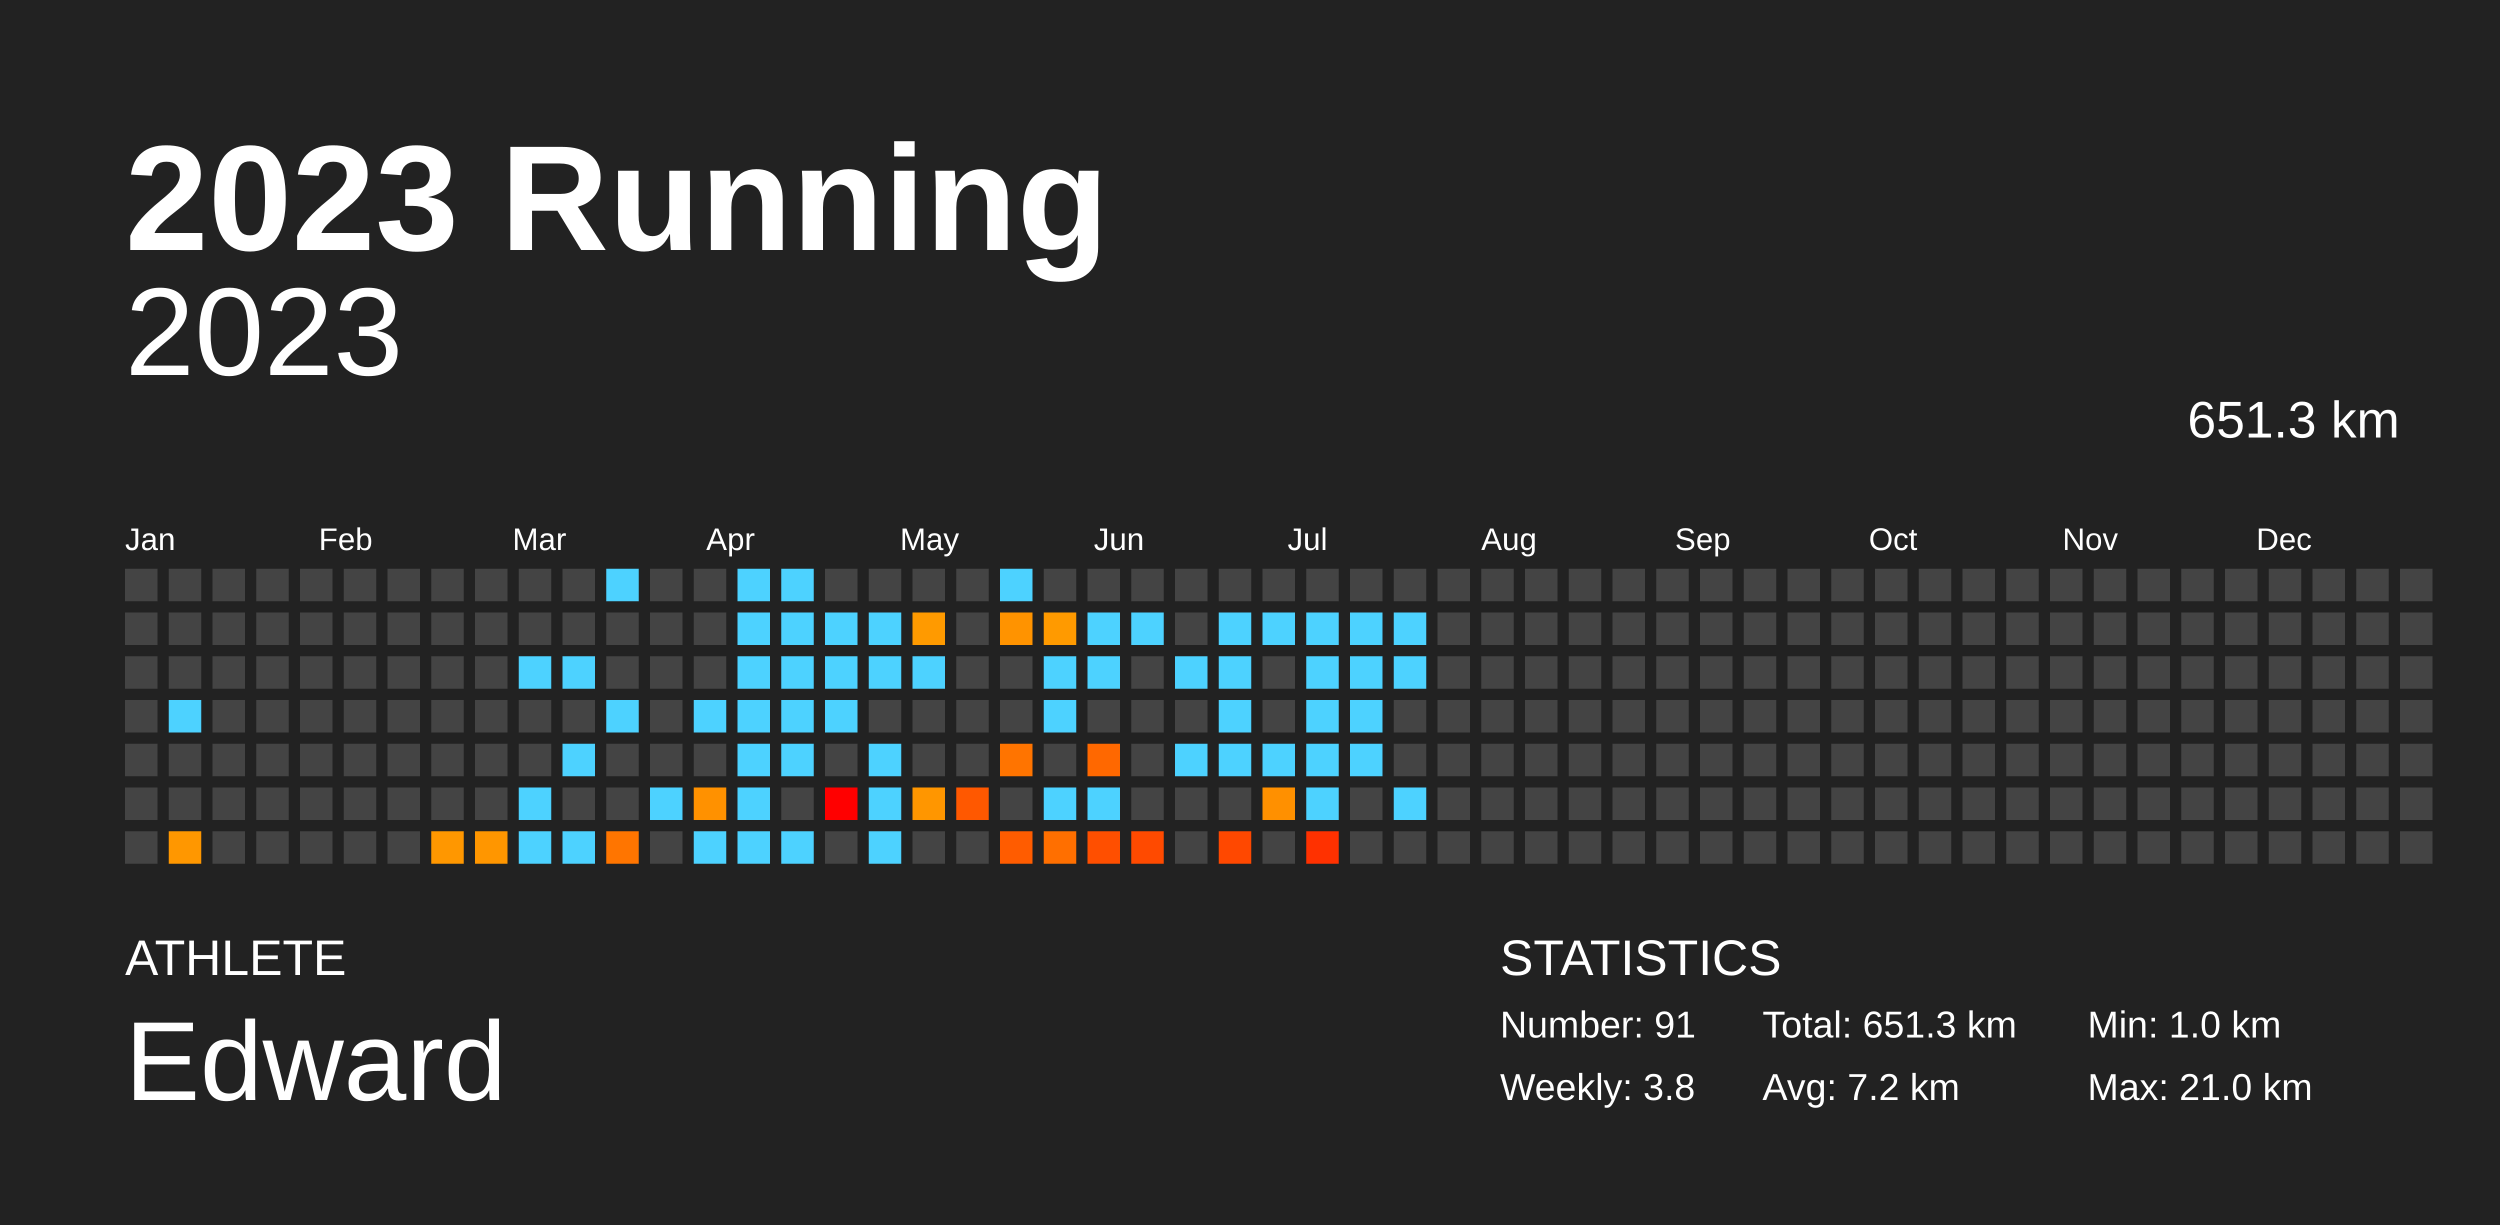
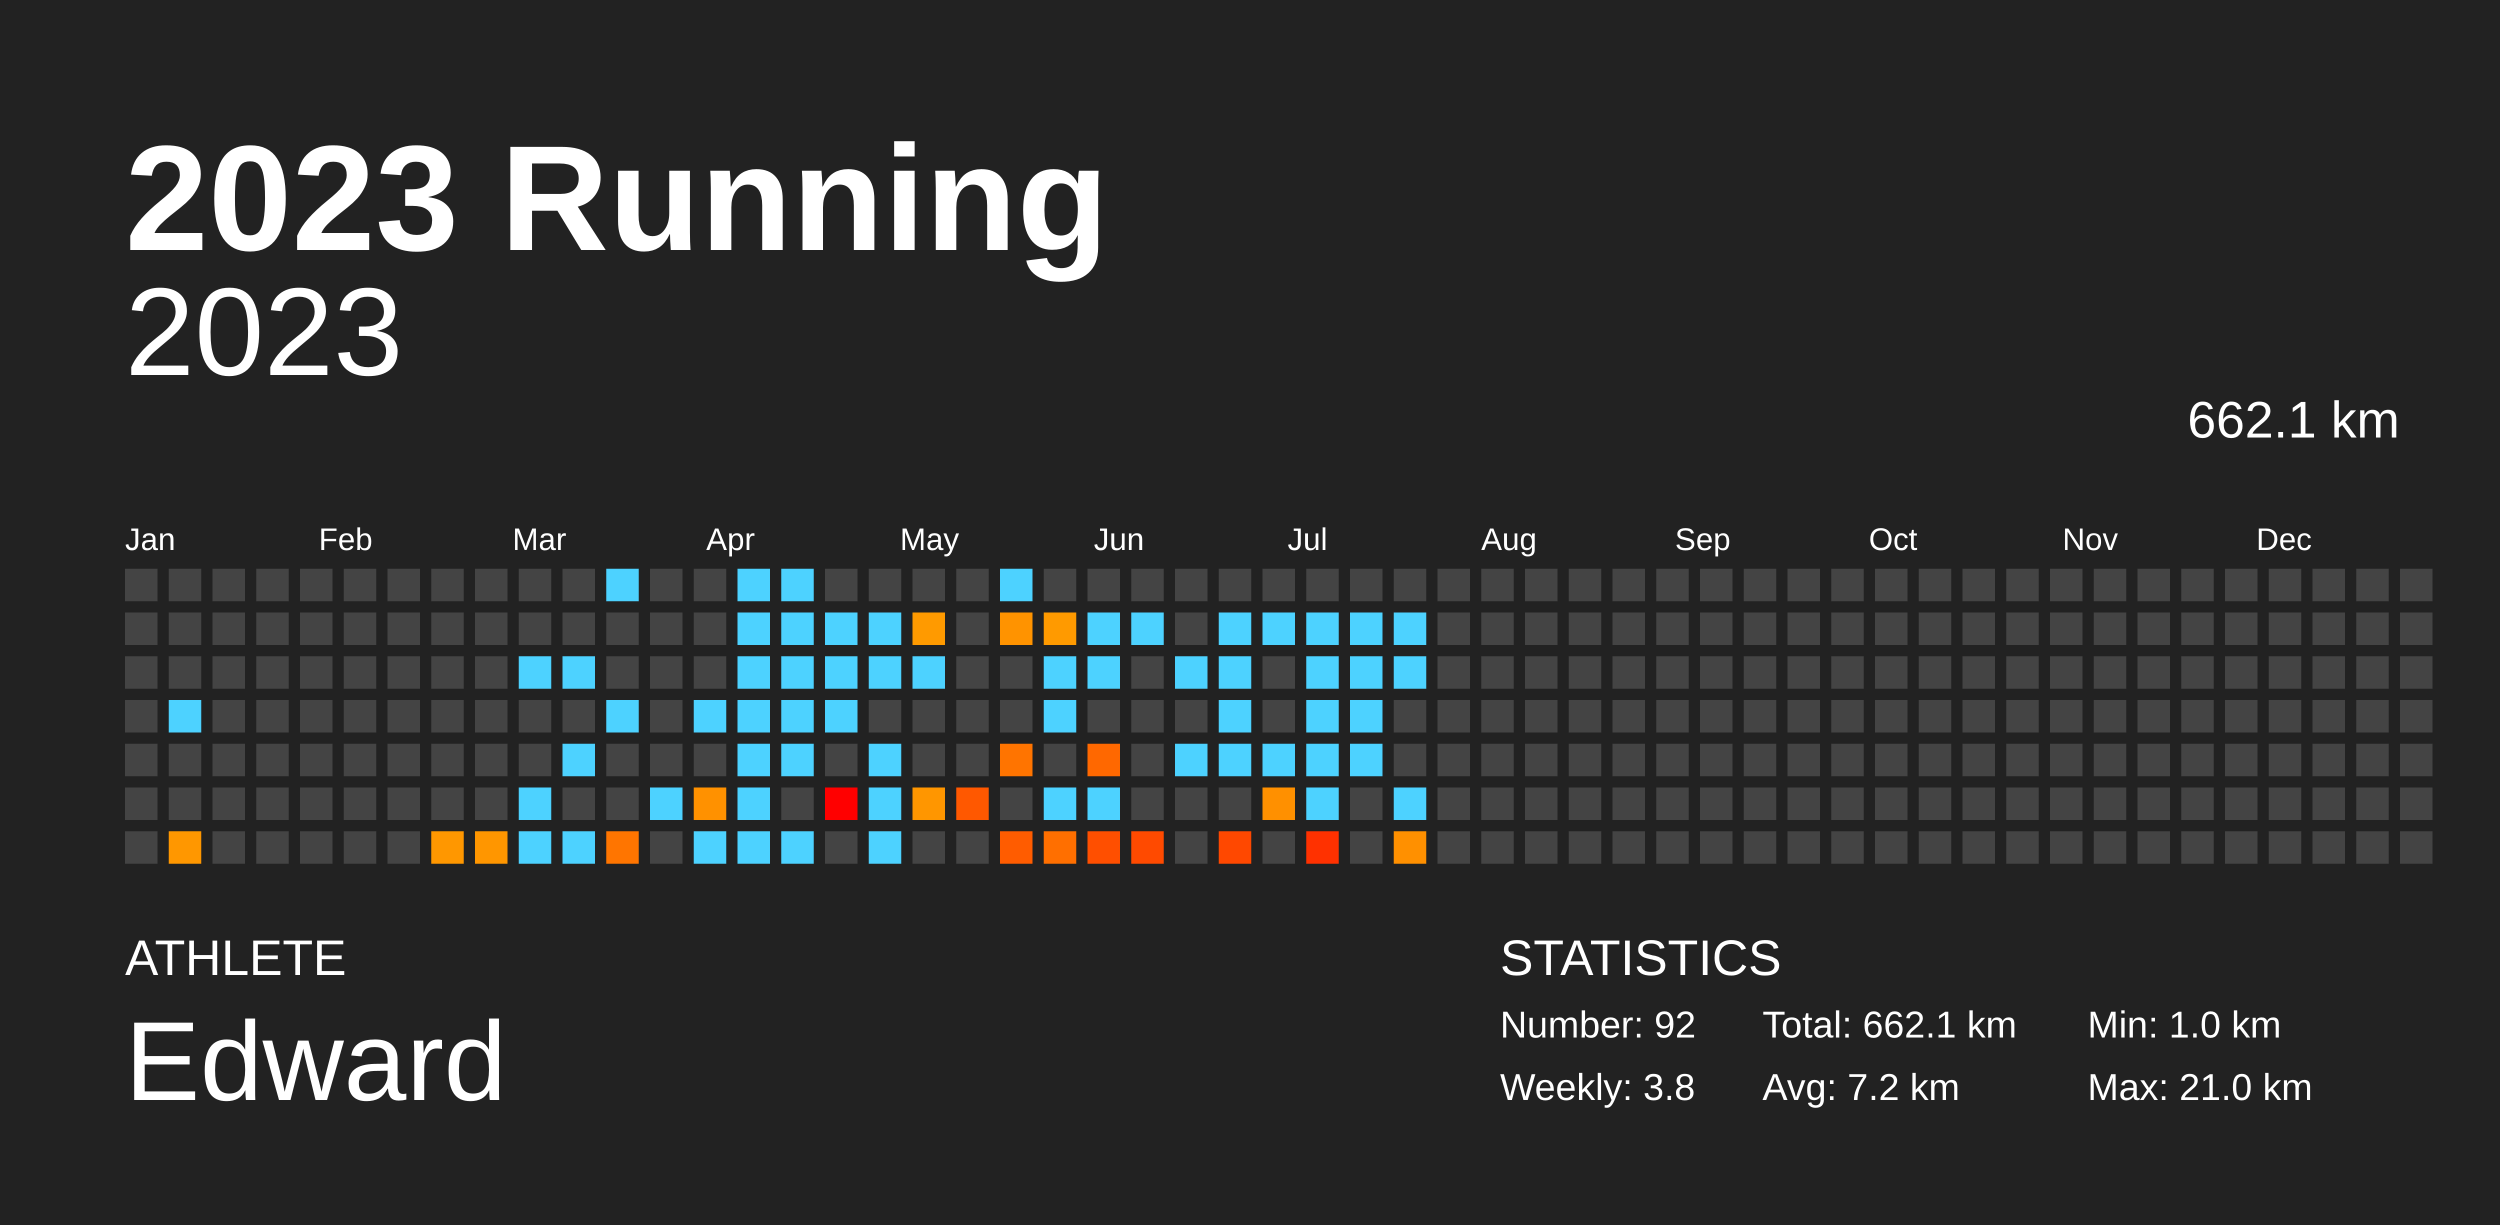
<svg xmlns="http://www.w3.org/2000/svg" baseProfile="full" height="98mm" version="1.1" viewBox="0,0,200,98" width="200mm">
  <defs />
  <rect fill="#222222" height="98" width="200" x="0" y="0" />
  <text fill="#FFFFFF" style="font-size:12px; font-family:Arial; font-weight:bold;" x="10" y="20">2023 Running</text>
  <text fill="#FFFFFF" style="font-size:4px; font-family:Arial" x="10" y="78">ATHLETE</text>
  <text fill="#FFFFFF" style="font-size:9px; font-family:Arial" x="10" y="88">Edward</text>
  <text fill="#FFFFFF" style="font-size:4px; font-family:Arial" x="120" y="78">STATISTICS</text>
-   <text fill="#FFFFFF" style="font-size:3px; font-family:Arial" x="120" y="83">Number: 91</text>
+   <text fill="#FFFFFF" style="font-size:3px; font-family:Arial" x="120" y="83">Number: 92</text>
  <text fill="#FFFFFF" style="font-size:3px; font-family:Arial" x="120" y="88">Weekly: 3.8</text>
-   <text fill="#FFFFFF" style="font-size:3px; font-family:Arial" x="141" y="83">Total: 651.3 km</text>
+   <text fill="#FFFFFF" style="font-size:3px; font-family:Arial" x="141" y="83">Total: 662.1 km</text>
  <text fill="#FFFFFF" style="font-size:3px; font-family:Arial" x="141" y="88">Avg: 7.2 km</text>
  <text fill="#FFFFFF" style="font-size:3px; font-family:Arial" x="167" y="83">Min: 1.0 km</text>
  <text fill="#FFFFFF" style="font-size:3px; font-family:Arial" x="167" y="88">Max: 21.0 km</text>
  <text alignment-baseline="hanging" fill="#FFFFFF" style="font-size:10.0px; font-family:Arial;" x="10" y="30">2023</text>
-   <text alignment-baseline="hanging" fill="#FFFFFF" style="font-size:4.125px; font-family:Arial;" x="175" y="35">651.3 km</text>
+   <text alignment-baseline="hanging" fill="#FFFFFF" style="font-size:4.125px; font-family:Arial;" x="175" y="35">662.1 km</text>
  <text fill="#FFFFFF" style="font-size:2.5px; font-family:Arial" x="10.0" y="44">Jan</text>
  <text fill="#FFFFFF" style="font-size:2.5px; font-family:Arial" x="25.5" y="44">Feb</text>
  <text fill="#FFFFFF" style="font-size:2.5px; font-family:Arial" x="41.0" y="44">Mar</text>
  <text fill="#FFFFFF" style="font-size:2.5px; font-family:Arial" x="56.5" y="44">Apr</text>
  <text fill="#FFFFFF" style="font-size:2.5px; font-family:Arial" x="72.0" y="44">May</text>
  <text fill="#FFFFFF" style="font-size:2.5px; font-family:Arial" x="87.5" y="44">Jun</text>
  <text fill="#FFFFFF" style="font-size:2.5px; font-family:Arial" x="103.0" y="44">Jul</text>
  <text fill="#FFFFFF" style="font-size:2.5px; font-family:Arial" x="118.5" y="44">Aug</text>
  <text fill="#FFFFFF" style="font-size:2.5px; font-family:Arial" x="134.0" y="44">Sep</text>
  <text fill="#FFFFFF" style="font-size:2.5px; font-family:Arial" x="149.5" y="44">Oct</text>
  <text fill="#FFFFFF" style="font-size:2.5px; font-family:Arial" x="165.0" y="44">Nov</text>
  <text fill="#FFFFFF" style="font-size:2.5px; font-family:Arial" x="180.5" y="44">Dec</text>
  <rect fill="#444444" height="2.6" width="2.6" x="10.0" y="45.5" />
  <rect fill="#444444" height="2.6" width="2.6" x="10.0" y="49.0" />
  <rect fill="#444444" height="2.6" width="2.6" x="10.0" y="52.5" />
  <rect fill="#444444" height="2.6" width="2.6" x="10.0" y="56.0" />
  <rect fill="#444444" height="2.6" width="2.6" x="10.0" y="59.5" />
  <rect fill="#444444" height="2.6" width="2.6" x="10.0" y="63.0" />
  <rect fill="#444444" height="2.6" width="2.6" x="10.0" y="66.5" />
  <rect fill="#444444" height="2.6" width="2.6" x="13.5" y="45.5" />
  <rect fill="#444444" height="2.6" width="2.6" x="13.5" y="49.0" />
  <rect fill="#444444" height="2.6" width="2.6" x="13.5" y="52.5" />
  <rect fill="#4dd2ff" height="2.6" width="2.6" x="13.5" y="56.0" />
  <rect fill="#444444" height="2.6" width="2.6" x="13.5" y="59.5" />
  <rect fill="#444444" height="2.6" width="2.6" x="13.5" y="63.0" />
  <rect fill="#ff9700" height="2.6" width="2.6" x="13.5" y="66.5" />
  <rect fill="#444444" height="2.6" width="2.6" x="17.0" y="45.5" />
  <rect fill="#444444" height="2.6" width="2.6" x="17.0" y="49.0" />
  <rect fill="#444444" height="2.6" width="2.6" x="17.0" y="52.5" />
  <rect fill="#444444" height="2.6" width="2.6" x="17.0" y="56.0" />
  <rect fill="#444444" height="2.6" width="2.6" x="17.0" y="59.5" />
  <rect fill="#444444" height="2.6" width="2.6" x="17.0" y="63.0" />
  <rect fill="#444444" height="2.6" width="2.6" x="17.0" y="66.5" />
  <rect fill="#444444" height="2.6" width="2.6" x="20.5" y="45.5" />
  <rect fill="#444444" height="2.6" width="2.6" x="20.5" y="49.0" />
  <rect fill="#444444" height="2.6" width="2.6" x="20.5" y="52.5" />
  <rect fill="#444444" height="2.6" width="2.6" x="20.5" y="56.0" />
  <rect fill="#444444" height="2.6" width="2.6" x="20.5" y="59.5" />
  <rect fill="#444444" height="2.6" width="2.6" x="20.5" y="63.0" />
  <rect fill="#444444" height="2.6" width="2.6" x="20.5" y="66.5" />
  <rect fill="#444444" height="2.6" width="2.6" x="24.0" y="45.5" />
  <rect fill="#444444" height="2.6" width="2.6" x="24.0" y="49.0" />
  <rect fill="#444444" height="2.6" width="2.6" x="24.0" y="52.5" />
  <rect fill="#444444" height="2.6" width="2.6" x="24.0" y="56.0" />
  <rect fill="#444444" height="2.6" width="2.6" x="24.0" y="59.5" />
  <rect fill="#444444" height="2.6" width="2.6" x="24.0" y="63.0" />
  <rect fill="#444444" height="2.6" width="2.6" x="24.0" y="66.5" />
  <rect fill="#444444" height="2.6" width="2.6" x="27.5" y="45.5" />
  <rect fill="#444444" height="2.6" width="2.6" x="27.5" y="49.0" />
  <rect fill="#444444" height="2.6" width="2.6" x="27.5" y="52.5" />
  <rect fill="#444444" height="2.6" width="2.6" x="27.5" y="56.0" />
  <rect fill="#444444" height="2.6" width="2.6" x="27.5" y="59.5" />
  <rect fill="#444444" height="2.6" width="2.6" x="27.5" y="63.0" />
  <rect fill="#444444" height="2.6" width="2.6" x="27.5" y="66.5" />
  <rect fill="#444444" height="2.6" width="2.6" x="31.0" y="45.5" />
  <rect fill="#444444" height="2.6" width="2.6" x="31.0" y="49.0" />
  <rect fill="#444444" height="2.6" width="2.6" x="31.0" y="52.5" />
  <rect fill="#444444" height="2.6" width="2.6" x="31.0" y="56.0" />
  <rect fill="#444444" height="2.6" width="2.6" x="31.0" y="59.5" />
  <rect fill="#444444" height="2.6" width="2.6" x="31.0" y="63.0" />
  <rect fill="#444444" height="2.6" width="2.6" x="31.0" y="66.5" />
  <rect fill="#444444" height="2.6" width="2.6" x="34.5" y="45.5" />
  <rect fill="#444444" height="2.6" width="2.6" x="34.5" y="49.0" />
  <rect fill="#444444" height="2.6" width="2.6" x="34.5" y="52.5" />
  <rect fill="#444444" height="2.6" width="2.6" x="34.5" y="56.0" />
  <rect fill="#444444" height="2.6" width="2.6" x="34.5" y="59.5" />
  <rect fill="#444444" height="2.6" width="2.6" x="34.5" y="63.0" />
  <rect fill="#ff9700" height="2.6" width="2.6" x="34.5" y="66.5" />
  <rect fill="#444444" height="2.6" width="2.6" x="38.0" y="45.5" />
  <rect fill="#444444" height="2.6" width="2.6" x="38.0" y="49.0" />
  <rect fill="#444444" height="2.6" width="2.6" x="38.0" y="52.5" />
  <rect fill="#444444" height="2.6" width="2.6" x="38.0" y="56.0" />
  <rect fill="#444444" height="2.6" width="2.6" x="38.0" y="59.5" />
  <rect fill="#444444" height="2.6" width="2.6" x="38.0" y="63.0" />
  <rect fill="#ff9600" height="2.6" width="2.6" x="38.0" y="66.5" />
  <rect fill="#444444" height="2.6" width="2.6" x="41.5" y="45.5" />
  <rect fill="#444444" height="2.6" width="2.6" x="41.5" y="49.0" />
  <rect fill="#4dd2ff" height="2.6" width="2.6" x="41.5" y="52.5" />
  <rect fill="#444444" height="2.6" width="2.6" x="41.5" y="56.0" />
  <rect fill="#444444" height="2.6" width="2.6" x="41.5" y="59.5" />
  <rect fill="#4dd2ff" height="2.6" width="2.6" x="41.5" y="63.0" />
  <rect fill="#4dd2ff" height="2.6" width="2.6" x="41.5" y="66.5" />
  <rect fill="#444444" height="2.6" width="2.6" x="45.0" y="45.5" />
  <rect fill="#444444" height="2.6" width="2.6" x="45.0" y="49.0" />
  <rect fill="#4dd2ff" height="2.6" width="2.6" x="45.0" y="52.5" />
  <rect fill="#444444" height="2.6" width="2.6" x="45.0" y="56.0" />
  <rect fill="#4dd2ff" height="2.6" width="2.6" x="45.0" y="59.5" />
  <rect fill="#444444" height="2.6" width="2.6" x="45.0" y="63.0" />
  <rect fill="#4dd2ff" height="2.6" width="2.6" x="45.0" y="66.5" />
  <rect fill="#4dd2ff" height="2.6" width="2.6" x="48.5" y="45.5" />
  <rect fill="#444444" height="2.6" width="2.6" x="48.5" y="49.0" />
  <rect fill="#444444" height="2.6" width="2.6" x="48.5" y="52.5" />
  <rect fill="#4dd2ff" height="2.6" width="2.6" x="48.5" y="56.0" />
  <rect fill="#444444" height="2.6" width="2.6" x="48.5" y="59.5" />
  <rect fill="#444444" height="2.6" width="2.6" x="48.5" y="63.0" />
  <rect fill="#ff7500" height="2.6" width="2.6" x="48.5" y="66.5" />
  <rect fill="#444444" height="2.6" width="2.6" x="52.0" y="45.5" />
  <rect fill="#444444" height="2.6" width="2.6" x="52.0" y="49.0" />
  <rect fill="#444444" height="2.6" width="2.6" x="52.0" y="52.5" />
  <rect fill="#444444" height="2.6" width="2.6" x="52.0" y="56.0" />
  <rect fill="#444444" height="2.6" width="2.6" x="52.0" y="59.5" />
  <rect fill="#4dd2ff" height="2.6" width="2.6" x="52.0" y="63.0" />
  <rect fill="#444444" height="2.6" width="2.6" x="52.0" y="66.5" />
  <rect fill="#444444" height="2.6" width="2.6" x="55.5" y="45.5" />
  <rect fill="#444444" height="2.6" width="2.6" x="55.5" y="49.0" />
  <rect fill="#444444" height="2.6" width="2.6" x="55.5" y="52.5" />
  <rect fill="#4dd2ff" height="2.6" width="2.6" x="55.5" y="56.0" />
  <rect fill="#444444" height="2.6" width="2.6" x="55.5" y="59.5" />
  <rect fill="#ff9100" height="2.6" width="2.6" x="55.5" y="63.0" />
  <rect fill="#4dd2ff" height="2.6" width="2.6" x="55.5" y="66.5" />
  <rect fill="#4dd2ff" height="2.6" width="2.6" x="59.0" y="45.5" />
  <rect fill="#4dd2ff" height="2.6" width="2.6" x="59.0" y="49.0" />
  <rect fill="#4dd2ff" height="2.6" width="2.6" x="59.0" y="52.5" />
  <rect fill="#4dd2ff" height="2.6" width="2.6" x="59.0" y="56.0" />
  <rect fill="#4dd2ff" height="2.6" width="2.6" x="59.0" y="59.5" />
  <rect fill="#4dd2ff" height="2.6" width="2.6" x="59.0" y="63.0" />
  <rect fill="#4dd2ff" height="2.6" width="2.6" x="59.0" y="66.5" />
  <rect fill="#4dd2ff" height="2.6" width="2.6" x="62.5" y="45.5" />
  <rect fill="#4dd2ff" height="2.6" width="2.6" x="62.5" y="49.0" />
  <rect fill="#4dd2ff" height="2.6" width="2.6" x="62.5" y="52.5" />
  <rect fill="#4dd2ff" height="2.6" width="2.6" x="62.5" y="56.0" />
  <rect fill="#4dd2ff" height="2.6" width="2.6" x="62.5" y="59.5" />
  <rect fill="#444444" height="2.6" width="2.6" x="62.5" y="63.0" />
  <rect fill="#4dd2ff" height="2.6" width="2.6" x="62.5" y="66.5" />
  <rect fill="#444444" height="2.6" width="2.6" x="66.0" y="45.5" />
  <rect fill="#4dd2ff" height="2.6" width="2.6" x="66.0" y="49.0" />
  <rect fill="#4dd2ff" height="2.6" width="2.6" x="66.0" y="52.5" />
  <rect fill="#4dd2ff" height="2.6" width="2.6" x="66.0" y="56.0" />
  <rect fill="#444444" height="2.6" width="2.6" x="66.0" y="59.5" />
  <rect fill="red" height="2.6" width="2.6" x="66.0" y="63.0" />
  <rect fill="#444444" height="2.6" width="2.6" x="66.0" y="66.5" />
  <rect fill="#444444" height="2.6" width="2.6" x="69.5" y="45.5" />
  <rect fill="#4dd2ff" height="2.6" width="2.6" x="69.5" y="49.0" />
  <rect fill="#4dd2ff" height="2.6" width="2.6" x="69.5" y="52.5" />
  <rect fill="#444444" height="2.6" width="2.6" x="69.5" y="56.0" />
  <rect fill="#4dd2ff" height="2.6" width="2.6" x="69.5" y="59.5" />
  <rect fill="#4dd2ff" height="2.6" width="2.6" x="69.5" y="63.0" />
  <rect fill="#4dd2ff" height="2.6" width="2.6" x="69.5" y="66.5" />
  <rect fill="#444444" height="2.6" width="2.6" x="73.0" y="45.5" />
  <rect fill="#ff9a00" height="2.6" width="2.6" x="73.0" y="49.0" />
  <rect fill="#4dd2ff" height="2.6" width="2.6" x="73.0" y="52.5" />
  <rect fill="#444444" height="2.6" width="2.6" x="73.0" y="56.0" />
  <rect fill="#444444" height="2.6" width="2.6" x="73.0" y="59.5" />
  <rect fill="#ff9600" height="2.6" width="2.6" x="73.0" y="63.0" />
  <rect fill="#444444" height="2.6" width="2.6" x="73.0" y="66.5" />
  <rect fill="#444444" height="2.6" width="2.6" x="76.5" y="45.5" />
  <rect fill="#444444" height="2.6" width="2.6" x="76.5" y="49.0" />
  <rect fill="#444444" height="2.6" width="2.6" x="76.5" y="52.5" />
  <rect fill="#444444" height="2.6" width="2.6" x="76.5" y="56.0" />
  <rect fill="#444444" height="2.6" width="2.6" x="76.5" y="59.5" />
  <rect fill="#ff5800" height="2.6" width="2.6" x="76.5" y="63.0" />
  <rect fill="#444444" height="2.6" width="2.6" x="76.5" y="66.5" />
  <rect fill="#4dd2ff" height="2.6" width="2.6" x="80.0" y="45.5" />
  <rect fill="#ff9300" height="2.6" width="2.6" x="80.0" y="49.0" />
  <rect fill="#444444" height="2.6" width="2.6" x="80.0" y="52.5" />
  <rect fill="#444444" height="2.6" width="2.6" x="80.0" y="56.0" />
  <rect fill="#ff7400" height="2.6" width="2.6" x="80.0" y="59.5" />
  <rect fill="#444444" height="2.6" width="2.6" x="80.0" y="63.0" />
  <rect fill="#ff5c00" height="2.6" width="2.6" x="80.0" y="66.5" />
  <rect fill="#444444" height="2.6" width="2.6" x="83.5" y="45.5" />
  <rect fill="#ff9a00" height="2.6" width="2.6" x="83.5" y="49.0" />
  <rect fill="#4dd2ff" height="2.6" width="2.6" x="83.5" y="52.5" />
  <rect fill="#4dd2ff" height="2.6" width="2.6" x="83.5" y="56.0" />
  <rect fill="#444444" height="2.6" width="2.6" x="83.5" y="59.5" />
  <rect fill="#4dd2ff" height="2.6" width="2.6" x="83.5" y="63.0" />
  <rect fill="#ff6f00" height="2.6" width="2.6" x="83.5" y="66.5" />
  <rect fill="#444444" height="2.6" width="2.6" x="87.0" y="45.5" />
  <rect fill="#4dd2ff" height="2.6" width="2.6" x="87.0" y="49.0" />
  <rect fill="#4dd2ff" height="2.6" width="2.6" x="87.0" y="52.5" />
  <rect fill="#444444" height="2.6" width="2.6" x="87.0" y="56.0" />
  <rect fill="#ff6800" height="2.6" width="2.6" x="87.0" y="59.5" />
  <rect fill="#4dd2ff" height="2.6" width="2.6" x="87.0" y="63.0" />
  <rect fill="#ff4f00" height="2.6" width="2.6" x="87.0" y="66.5" />
  <rect fill="#444444" height="2.6" width="2.6" x="90.5" y="45.5" />
  <rect fill="#4dd2ff" height="2.6" width="2.6" x="90.5" y="49.0" />
  <rect fill="#444444" height="2.6" width="2.6" x="90.5" y="52.5" />
  <rect fill="#444444" height="2.6" width="2.6" x="90.5" y="56.0" />
  <rect fill="#444444" height="2.6" width="2.6" x="90.5" y="59.5" />
  <rect fill="#444444" height="2.6" width="2.6" x="90.5" y="63.0" />
  <rect fill="#ff4a00" height="2.6" width="2.6" x="90.5" y="66.5" />
  <rect fill="#444444" height="2.6" width="2.6" x="94.0" y="45.5" />
  <rect fill="#444444" height="2.6" width="2.6" x="94.0" y="49.0" />
  <rect fill="#4dd2ff" height="2.6" width="2.6" x="94.0" y="52.5" />
  <rect fill="#444444" height="2.6" width="2.6" x="94.0" y="56.0" />
  <rect fill="#4dd2ff" height="2.6" width="2.6" x="94.0" y="59.5" />
  <rect fill="#444444" height="2.6" width="2.6" x="94.0" y="63.0" />
  <rect fill="#444444" height="2.6" width="2.6" x="94.0" y="66.5" />
  <rect fill="#444444" height="2.6" width="2.6" x="97.5" y="45.5" />
  <rect fill="#4dd2ff" height="2.6" width="2.6" x="97.5" y="49.0" />
  <rect fill="#4dd2ff" height="2.6" width="2.6" x="97.5" y="52.5" />
  <rect fill="#4dd2ff" height="2.6" width="2.6" x="97.5" y="56.0" />
  <rect fill="#4dd2ff" height="2.6" width="2.6" x="97.5" y="59.5" />
  <rect fill="#444444" height="2.6" width="2.6" x="97.5" y="63.0" />
  <rect fill="#ff4800" height="2.6" width="2.6" x="97.5" y="66.5" />
  <rect fill="#444444" height="2.6" width="2.6" x="101.0" y="45.5" />
  <rect fill="#4dd2ff" height="2.6" width="2.6" x="101.0" y="49.0" />
  <rect fill="#444444" height="2.6" width="2.6" x="101.0" y="52.5" />
  <rect fill="#444444" height="2.6" width="2.6" x="101.0" y="56.0" />
  <rect fill="#4dd2ff" height="2.6" width="2.6" x="101.0" y="59.5" />
  <rect fill="#ff9000" height="2.6" width="2.6" x="101.0" y="63.0" />
  <rect fill="#444444" height="2.6" width="2.6" x="101.0" y="66.5" />
  <rect fill="#444444" height="2.6" width="2.6" x="104.5" y="45.5" />
  <rect fill="#4dd2ff" height="2.6" width="2.6" x="104.5" y="49.0" />
  <rect fill="#4dd2ff" height="2.6" width="2.6" x="104.5" y="52.5" />
  <rect fill="#4dd2ff" height="2.6" width="2.6" x="104.5" y="56.0" />
  <rect fill="#4dd2ff" height="2.6" width="2.6" x="104.5" y="59.5" />
  <rect fill="#4dd2ff" height="2.6" width="2.6" x="104.5" y="63.0" />
  <rect fill="#ff3100" height="2.6" width="2.6" x="104.5" y="66.5" />
  <rect fill="#444444" height="2.6" width="2.6" x="108.0" y="45.5" />
  <rect fill="#4dd2ff" height="2.6" width="2.6" x="108.0" y="49.0" />
  <rect fill="#4dd2ff" height="2.6" width="2.6" x="108.0" y="52.5" />
  <rect fill="#4dd2ff" height="2.6" width="2.6" x="108.0" y="56.0" />
  <rect fill="#4dd2ff" height="2.6" width="2.6" x="108.0" y="59.5" />
  <rect fill="#444444" height="2.6" width="2.6" x="108.0" y="63.0" />
  <rect fill="#444444" height="2.6" width="2.6" x="108.0" y="66.5" />
  <rect fill="#444444" height="2.6" width="2.6" x="111.5" y="45.5" />
  <rect fill="#4dd2ff" height="2.6" width="2.6" x="111.5" y="49.0" />
  <rect fill="#4dd2ff" height="2.6" width="2.6" x="111.5" y="52.5" />
  <rect fill="#444444" height="2.6" width="2.6" x="111.5" y="56.0" />
  <rect fill="#444444" height="2.6" width="2.6" x="111.5" y="59.5" />
  <rect fill="#4dd2ff" height="2.6" width="2.6" x="111.5" y="63.0" />
-   <rect fill="#444444" height="2.6" width="2.6" x="111.5" y="66.5" />
+   <rect fill="#ff9000" height="2.6" width="2.6" x="111.5" y="66.5" />
  <rect fill="#444444" height="2.6" width="2.6" x="115.0" y="45.5" />
  <rect fill="#444444" height="2.6" width="2.6" x="115.0" y="49.0" />
  <rect fill="#444444" height="2.6" width="2.6" x="115.0" y="52.5" />
  <rect fill="#444444" height="2.6" width="2.6" x="115.0" y="56.0" />
  <rect fill="#444444" height="2.6" width="2.6" x="115.0" y="59.5" />
  <rect fill="#444444" height="2.6" width="2.6" x="115.0" y="63.0" />
  <rect fill="#444444" height="2.6" width="2.6" x="115.0" y="66.5" />
  <rect fill="#444444" height="2.6" width="2.6" x="118.5" y="45.5" />
  <rect fill="#444444" height="2.6" width="2.6" x="118.5" y="49.0" />
  <rect fill="#444444" height="2.6" width="2.6" x="118.5" y="52.5" />
  <rect fill="#444444" height="2.6" width="2.6" x="118.5" y="56.0" />
  <rect fill="#444444" height="2.6" width="2.6" x="118.5" y="59.5" />
  <rect fill="#444444" height="2.6" width="2.6" x="118.5" y="63.0" />
  <rect fill="#444444" height="2.6" width="2.6" x="118.5" y="66.5" />
  <rect fill="#444444" height="2.6" width="2.6" x="122.0" y="45.5" />
  <rect fill="#444444" height="2.6" width="2.6" x="122.0" y="49.0" />
  <rect fill="#444444" height="2.6" width="2.6" x="122.0" y="52.5" />
  <rect fill="#444444" height="2.6" width="2.6" x="122.0" y="56.0" />
  <rect fill="#444444" height="2.6" width="2.6" x="122.0" y="59.5" />
  <rect fill="#444444" height="2.6" width="2.6" x="122.0" y="63.0" />
  <rect fill="#444444" height="2.6" width="2.6" x="122.0" y="66.5" />
  <rect fill="#444444" height="2.6" width="2.6" x="125.5" y="45.5" />
  <rect fill="#444444" height="2.6" width="2.6" x="125.5" y="49.0" />
  <rect fill="#444444" height="2.6" width="2.6" x="125.5" y="52.5" />
  <rect fill="#444444" height="2.6" width="2.6" x="125.5" y="56.0" />
  <rect fill="#444444" height="2.6" width="2.6" x="125.5" y="59.5" />
  <rect fill="#444444" height="2.6" width="2.6" x="125.5" y="63.0" />
  <rect fill="#444444" height="2.6" width="2.6" x="125.5" y="66.5" />
  <rect fill="#444444" height="2.6" width="2.6" x="129.0" y="45.5" />
  <rect fill="#444444" height="2.6" width="2.6" x="129.0" y="49.0" />
  <rect fill="#444444" height="2.6" width="2.6" x="129.0" y="52.5" />
  <rect fill="#444444" height="2.6" width="2.6" x="129.0" y="56.0" />
  <rect fill="#444444" height="2.6" width="2.6" x="129.0" y="59.5" />
  <rect fill="#444444" height="2.6" width="2.6" x="129.0" y="63.0" />
  <rect fill="#444444" height="2.6" width="2.6" x="129.0" y="66.5" />
  <rect fill="#444444" height="2.6" width="2.6" x="132.5" y="45.5" />
  <rect fill="#444444" height="2.6" width="2.6" x="132.5" y="49.0" />
  <rect fill="#444444" height="2.6" width="2.6" x="132.5" y="52.5" />
  <rect fill="#444444" height="2.6" width="2.6" x="132.5" y="56.0" />
  <rect fill="#444444" height="2.6" width="2.6" x="132.5" y="59.5" />
  <rect fill="#444444" height="2.6" width="2.6" x="132.5" y="63.0" />
  <rect fill="#444444" height="2.6" width="2.6" x="132.5" y="66.5" />
  <rect fill="#444444" height="2.6" width="2.6" x="136.0" y="45.5" />
  <rect fill="#444444" height="2.6" width="2.6" x="136.0" y="49.0" />
  <rect fill="#444444" height="2.6" width="2.6" x="136.0" y="52.5" />
  <rect fill="#444444" height="2.6" width="2.6" x="136.0" y="56.0" />
  <rect fill="#444444" height="2.6" width="2.6" x="136.0" y="59.5" />
  <rect fill="#444444" height="2.6" width="2.6" x="136.0" y="63.0" />
  <rect fill="#444444" height="2.6" width="2.6" x="136.0" y="66.5" />
  <rect fill="#444444" height="2.6" width="2.6" x="139.5" y="45.5" />
  <rect fill="#444444" height="2.6" width="2.6" x="139.5" y="49.0" />
  <rect fill="#444444" height="2.6" width="2.6" x="139.5" y="52.5" />
  <rect fill="#444444" height="2.6" width="2.6" x="139.5" y="56.0" />
  <rect fill="#444444" height="2.6" width="2.6" x="139.5" y="59.5" />
  <rect fill="#444444" height="2.6" width="2.6" x="139.5" y="63.0" />
  <rect fill="#444444" height="2.6" width="2.6" x="139.5" y="66.5" />
  <rect fill="#444444" height="2.6" width="2.6" x="143.0" y="45.5" />
  <rect fill="#444444" height="2.6" width="2.6" x="143.0" y="49.0" />
  <rect fill="#444444" height="2.6" width="2.6" x="143.0" y="52.5" />
  <rect fill="#444444" height="2.6" width="2.6" x="143.0" y="56.0" />
  <rect fill="#444444" height="2.6" width="2.6" x="143.0" y="59.5" />
  <rect fill="#444444" height="2.6" width="2.6" x="143.0" y="63.0" />
  <rect fill="#444444" height="2.6" width="2.6" x="143.0" y="66.5" />
  <rect fill="#444444" height="2.6" width="2.6" x="146.5" y="45.5" />
  <rect fill="#444444" height="2.6" width="2.6" x="146.5" y="49.0" />
  <rect fill="#444444" height="2.6" width="2.6" x="146.5" y="52.5" />
  <rect fill="#444444" height="2.6" width="2.6" x="146.5" y="56.0" />
  <rect fill="#444444" height="2.6" width="2.6" x="146.5" y="59.5" />
  <rect fill="#444444" height="2.6" width="2.6" x="146.5" y="63.0" />
  <rect fill="#444444" height="2.6" width="2.6" x="146.5" y="66.5" />
  <rect fill="#444444" height="2.6" width="2.6" x="150.0" y="45.5" />
  <rect fill="#444444" height="2.6" width="2.6" x="150.0" y="49.0" />
  <rect fill="#444444" height="2.6" width="2.6" x="150.0" y="52.5" />
  <rect fill="#444444" height="2.6" width="2.6" x="150.0" y="56.0" />
  <rect fill="#444444" height="2.6" width="2.6" x="150.0" y="59.5" />
  <rect fill="#444444" height="2.6" width="2.6" x="150.0" y="63.0" />
  <rect fill="#444444" height="2.6" width="2.6" x="150.0" y="66.5" />
  <rect fill="#444444" height="2.6" width="2.6" x="153.5" y="45.5" />
  <rect fill="#444444" height="2.6" width="2.6" x="153.5" y="49.0" />
  <rect fill="#444444" height="2.6" width="2.6" x="153.5" y="52.5" />
  <rect fill="#444444" height="2.6" width="2.6" x="153.5" y="56.0" />
  <rect fill="#444444" height="2.6" width="2.6" x="153.5" y="59.5" />
  <rect fill="#444444" height="2.6" width="2.6" x="153.5" y="63.0" />
  <rect fill="#444444" height="2.6" width="2.6" x="153.5" y="66.5" />
  <rect fill="#444444" height="2.6" width="2.6" x="157.0" y="45.5" />
  <rect fill="#444444" height="2.6" width="2.6" x="157.0" y="49.0" />
  <rect fill="#444444" height="2.6" width="2.6" x="157.0" y="52.5" />
  <rect fill="#444444" height="2.6" width="2.6" x="157.0" y="56.0" />
  <rect fill="#444444" height="2.6" width="2.6" x="157.0" y="59.5" />
  <rect fill="#444444" height="2.6" width="2.6" x="157.0" y="63.0" />
  <rect fill="#444444" height="2.6" width="2.6" x="157.0" y="66.5" />
  <rect fill="#444444" height="2.6" width="2.6" x="160.5" y="45.5" />
  <rect fill="#444444" height="2.6" width="2.6" x="160.5" y="49.0" />
  <rect fill="#444444" height="2.6" width="2.6" x="160.5" y="52.5" />
  <rect fill="#444444" height="2.6" width="2.6" x="160.5" y="56.0" />
  <rect fill="#444444" height="2.6" width="2.6" x="160.5" y="59.5" />
  <rect fill="#444444" height="2.6" width="2.6" x="160.5" y="63.0" />
  <rect fill="#444444" height="2.6" width="2.6" x="160.5" y="66.5" />
  <rect fill="#444444" height="2.6" width="2.6" x="164.0" y="45.5" />
  <rect fill="#444444" height="2.6" width="2.6" x="164.0" y="49.0" />
  <rect fill="#444444" height="2.6" width="2.6" x="164.0" y="52.5" />
  <rect fill="#444444" height="2.6" width="2.6" x="164.0" y="56.0" />
  <rect fill="#444444" height="2.6" width="2.6" x="164.0" y="59.5" />
  <rect fill="#444444" height="2.6" width="2.6" x="164.0" y="63.0" />
  <rect fill="#444444" height="2.6" width="2.6" x="164.0" y="66.5" />
  <rect fill="#444444" height="2.6" width="2.6" x="167.5" y="45.5" />
  <rect fill="#444444" height="2.6" width="2.6" x="167.5" y="49.0" />
  <rect fill="#444444" height="2.6" width="2.6" x="167.5" y="52.5" />
  <rect fill="#444444" height="2.6" width="2.6" x="167.5" y="56.0" />
  <rect fill="#444444" height="2.6" width="2.6" x="167.5" y="59.5" />
  <rect fill="#444444" height="2.6" width="2.6" x="167.5" y="63.0" />
  <rect fill="#444444" height="2.6" width="2.6" x="167.5" y="66.5" />
  <rect fill="#444444" height="2.6" width="2.6" x="171.0" y="45.5" />
  <rect fill="#444444" height="2.6" width="2.6" x="171.0" y="49.0" />
  <rect fill="#444444" height="2.6" width="2.6" x="171.0" y="52.5" />
  <rect fill="#444444" height="2.6" width="2.6" x="171.0" y="56.0" />
  <rect fill="#444444" height="2.6" width="2.6" x="171.0" y="59.5" />
  <rect fill="#444444" height="2.6" width="2.6" x="171.0" y="63.0" />
  <rect fill="#444444" height="2.6" width="2.6" x="171.0" y="66.5" />
  <rect fill="#444444" height="2.6" width="2.6" x="174.5" y="45.5" />
  <rect fill="#444444" height="2.6" width="2.6" x="174.5" y="49.0" />
  <rect fill="#444444" height="2.6" width="2.6" x="174.5" y="52.5" />
  <rect fill="#444444" height="2.6" width="2.6" x="174.5" y="56.0" />
  <rect fill="#444444" height="2.6" width="2.6" x="174.5" y="59.5" />
  <rect fill="#444444" height="2.6" width="2.6" x="174.5" y="63.0" />
  <rect fill="#444444" height="2.6" width="2.6" x="174.5" y="66.5" />
  <rect fill="#444444" height="2.6" width="2.6" x="178.0" y="45.5" />
  <rect fill="#444444" height="2.6" width="2.6" x="178.0" y="49.0" />
  <rect fill="#444444" height="2.6" width="2.6" x="178.0" y="52.5" />
  <rect fill="#444444" height="2.6" width="2.6" x="178.0" y="56.0" />
  <rect fill="#444444" height="2.6" width="2.6" x="178.0" y="59.5" />
  <rect fill="#444444" height="2.6" width="2.6" x="178.0" y="63.0" />
  <rect fill="#444444" height="2.6" width="2.6" x="178.0" y="66.5" />
  <rect fill="#444444" height="2.6" width="2.6" x="181.5" y="45.5" />
  <rect fill="#444444" height="2.6" width="2.6" x="181.5" y="49.0" />
  <rect fill="#444444" height="2.6" width="2.6" x="181.5" y="52.5" />
  <rect fill="#444444" height="2.6" width="2.6" x="181.5" y="56.0" />
  <rect fill="#444444" height="2.6" width="2.6" x="181.5" y="59.5" />
  <rect fill="#444444" height="2.6" width="2.6" x="181.5" y="63.0" />
  <rect fill="#444444" height="2.6" width="2.6" x="181.5" y="66.5" />
  <rect fill="#444444" height="2.6" width="2.6" x="185.0" y="45.5" />
  <rect fill="#444444" height="2.6" width="2.6" x="185.0" y="49.0" />
  <rect fill="#444444" height="2.6" width="2.6" x="185.0" y="52.5" />
  <rect fill="#444444" height="2.6" width="2.6" x="185.0" y="56.0" />
  <rect fill="#444444" height="2.6" width="2.6" x="185.0" y="59.5" />
  <rect fill="#444444" height="2.6" width="2.6" x="185.0" y="63.0" />
  <rect fill="#444444" height="2.6" width="2.6" x="185.0" y="66.5" />
  <rect fill="#444444" height="2.6" width="2.6" x="188.5" y="45.5" />
  <rect fill="#444444" height="2.6" width="2.6" x="188.5" y="49.0" />
  <rect fill="#444444" height="2.6" width="2.6" x="188.5" y="52.5" />
  <rect fill="#444444" height="2.6" width="2.6" x="188.5" y="56.0" />
  <rect fill="#444444" height="2.6" width="2.6" x="188.5" y="59.5" />
  <rect fill="#444444" height="2.6" width="2.6" x="188.5" y="63.0" />
  <rect fill="#444444" height="2.6" width="2.6" x="188.5" y="66.5" />
  <rect fill="#444444" height="2.6" width="2.6" x="192.0" y="45.5" />
  <rect fill="#444444" height="2.6" width="2.6" x="192.0" y="49.0" />
  <rect fill="#444444" height="2.6" width="2.6" x="192.0" y="52.5" />
  <rect fill="#444444" height="2.6" width="2.6" x="192.0" y="56.0" />
  <rect fill="#444444" height="2.6" width="2.6" x="192.0" y="59.5" />
  <rect fill="#444444" height="2.6" width="2.6" x="192.0" y="63.0" />
  <rect fill="#444444" height="2.6" width="2.6" x="192.0" y="66.5" />
</svg>
